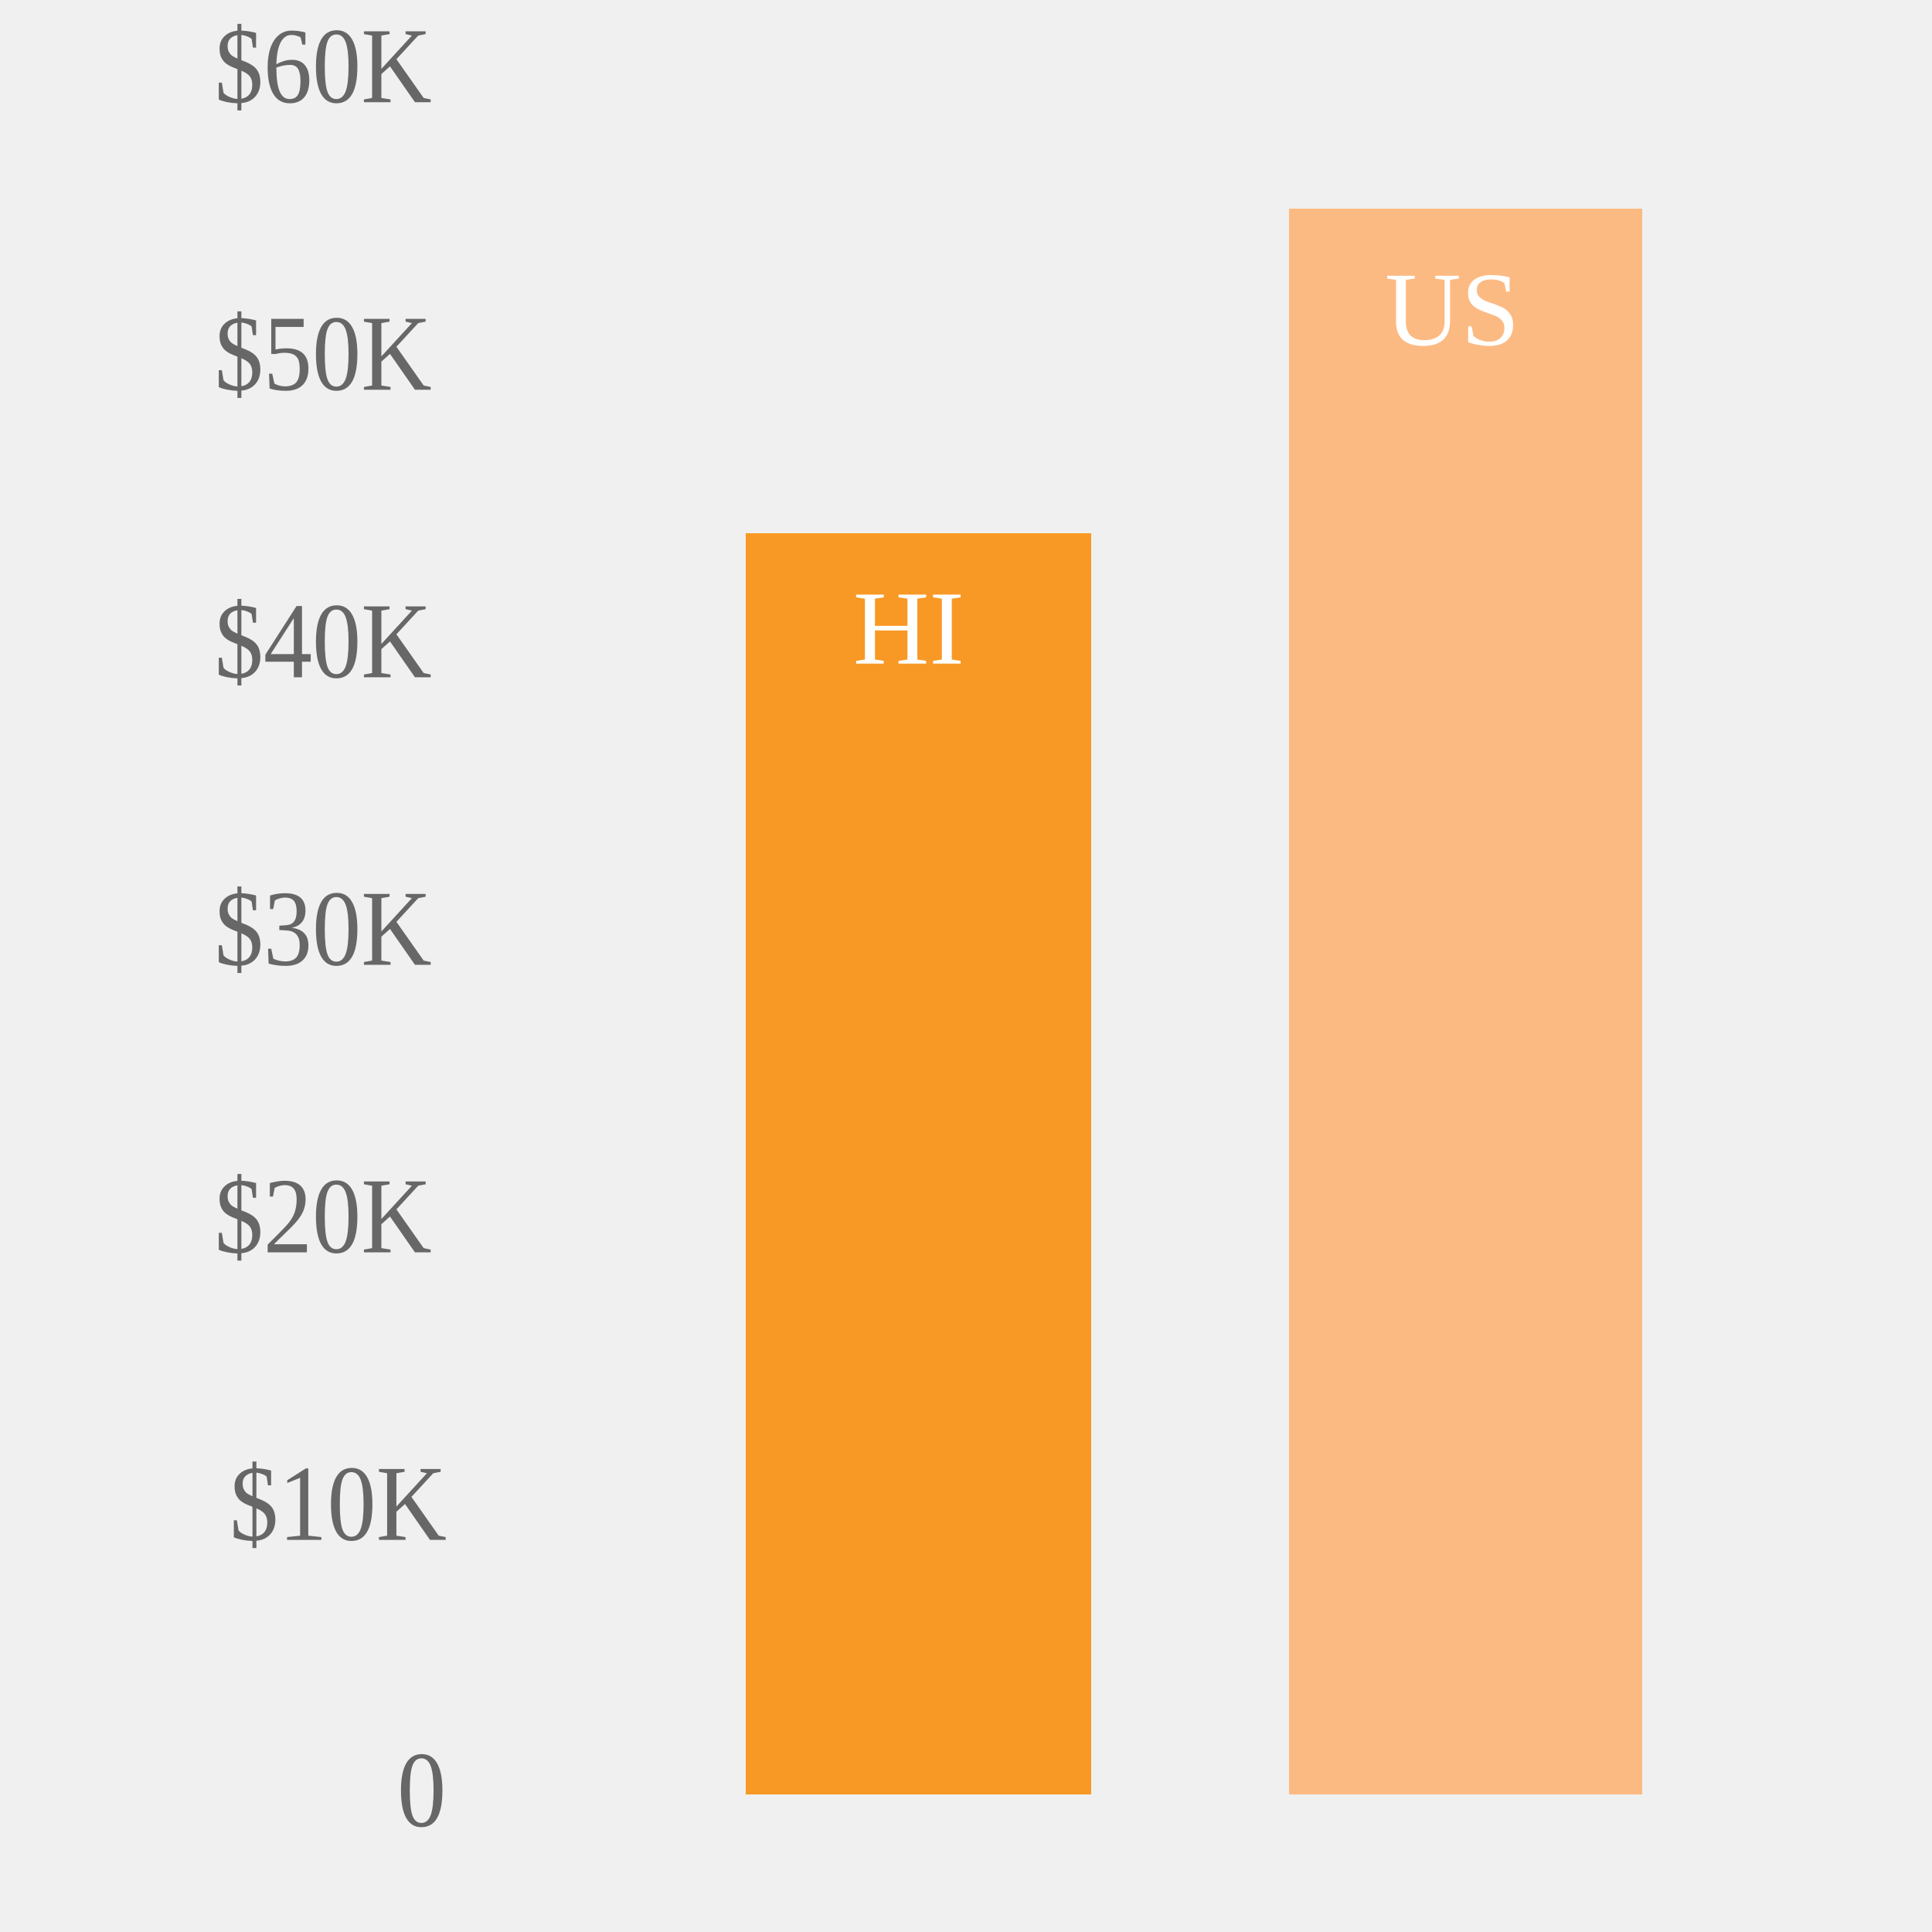
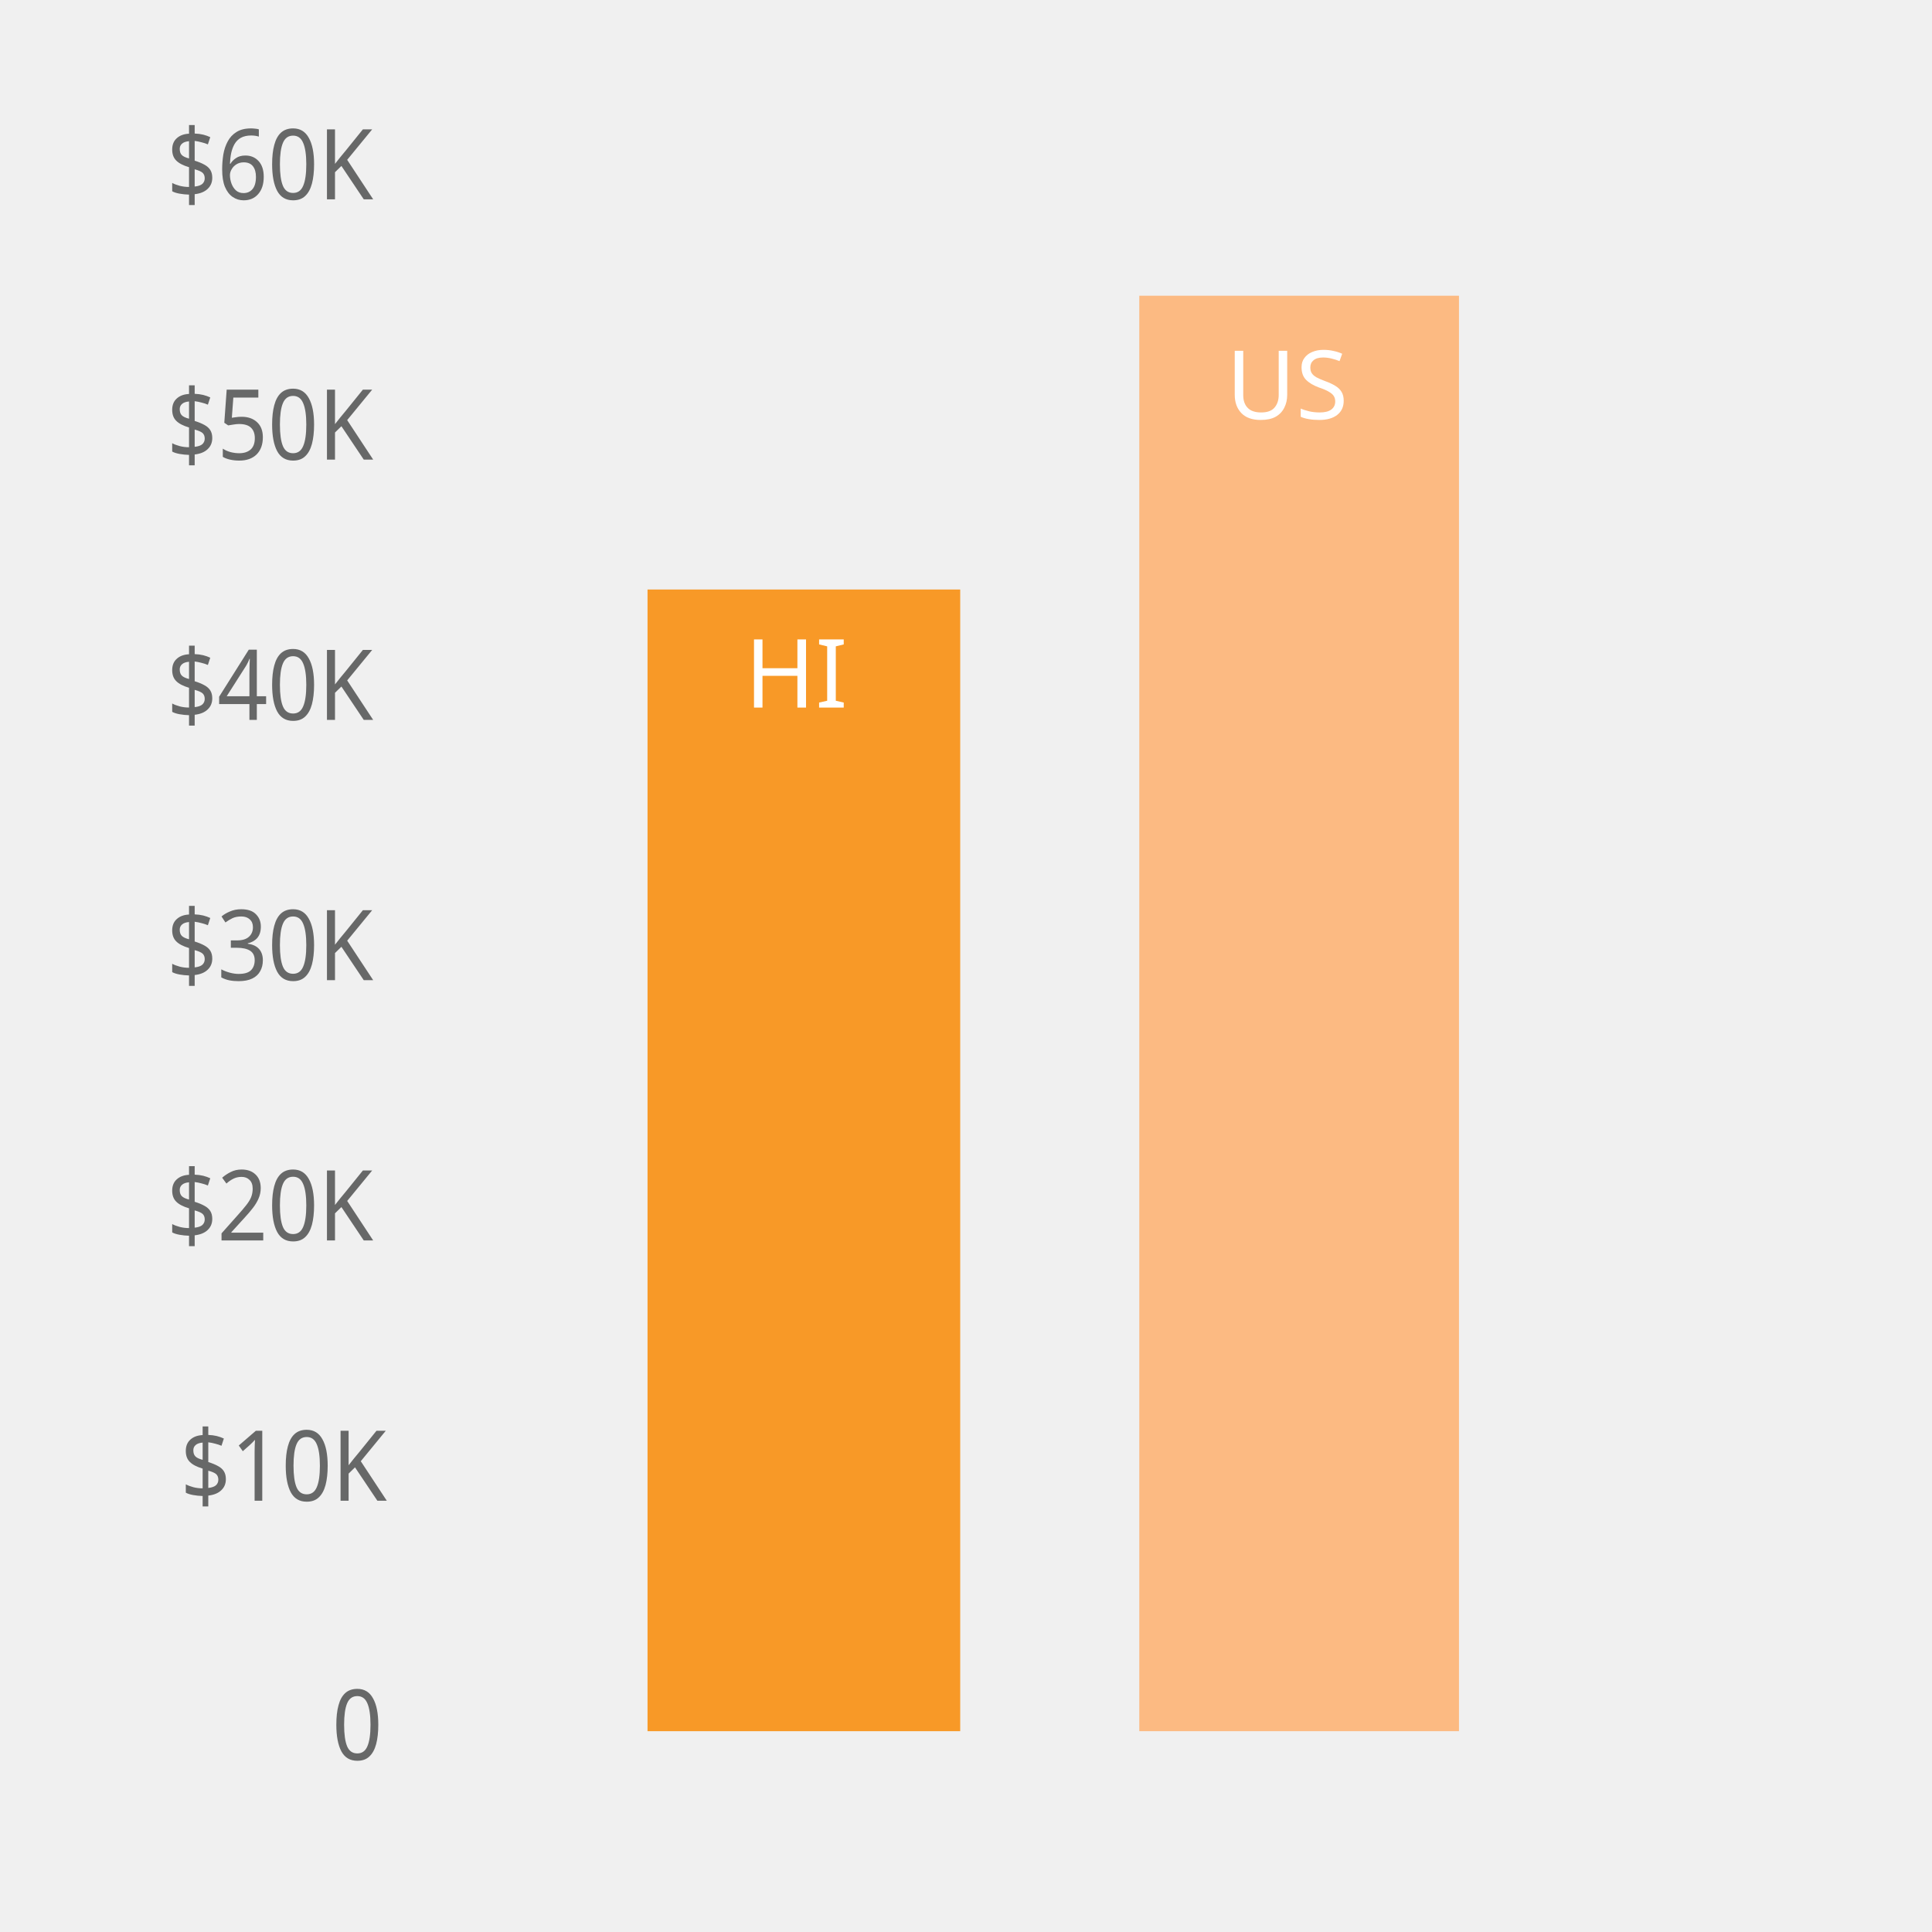
- <svg xmlns="http://www.w3.org/2000/svg" id="Layer_1" viewBox="0 0 250 250">
-   <style>.st0{fill:#F89925;} .st1{fill:#676767;} .st2{font-family:&amp;apos;Montserrat-Regular&amp;apos;;} .st3{font-size:14px;} .st4{fill:none;} .st5{fill:#FCBA83;} .st6{fill:#FFFFFF;} .st7{font-family:&amp;apos;Gotham-Bold&amp;apos;;} .st8{font-size:13.636px;}</style>
-   <path class="st0" d="M96.5 69h44.7v163.2H96.5V69z" />
-   <text transform="matrix(.903 0 0 1 29.706 199.26)" class="st1 st2 st3">$10K</text>
-   <text transform="matrix(.903 0 0 1 27.762 162.055)" class="st1 st2 st3">$20K</text>
-   <text transform="matrix(.903 0 0 1 27.762 124.847)" class="st1 st2 st3">$30K</text>
-   <text transform="matrix(.903 0 0 1 27.762 87.64)" class="st1 st2 st3">$40K</text>
-   <text transform="matrix(.903 0 0 1 27.762 50.432)" class="st1 st2 st3">$50K</text>
-   <text transform="matrix(.903 0 0 1 27.762 13.225)" class="st1 st2 st3">$60K</text>
-   <path class="st4" d="M51.4 226.1h30.5v22.2H51.4z" />
-   <text transform="matrix(.903 0 0 1 51.405 236.296)" class="st1 st2 st3">0</text>
-   <path class="st5" d="M166.8 27h45.7v205.2h-45.7z" />
+ <svg xmlns="http://www.w3.org/2000/svg" width="217" height="217" viewBox="0 0 217 217">
+   <path fill="#F89927" d="M72.73 66.214h35.12v128.23H72.73V66.213z" />
+   <text transform="matrix(.903 0 0 1 20.248 168.56)" fill="#676868" font-family="'ArialMT'" font-size="11">$10K</text>
+   <text transform="matrix(.903 0 0 1 18.72 139.327)" fill="#676868" font-family="'ArialMT'" font-size="11">$20K</text>
+   <text transform="matrix(.903 0 0 1 18.72 110.093)" fill="#676868" font-family="'ArialMT'" font-size="11">$30K</text>
+   <text transform="matrix(.903 0 0 1 18.72 80.86)" fill="#676868" font-family="'ArialMT'" font-size="11">$40K</text>
+   <text transform="matrix(.903 0 0 1 18.72 51.624)" fill="#676868" font-family="'ArialMT'" font-size="11">$50K</text>
+   <text transform="matrix(.903 0 0 1 18.72 22.39)" fill="#676868" font-family="'ArialMT'" font-size="11">$60K</text>
+   <path fill="none" d="M37.293 189.65h23.964v17.44H37.293z" />
+   <text transform="matrix(.903 0 0 1 37.297 197.66)" fill="#676868" font-family="'ArialMT'" font-size="11">0</text>
+   <path fill="#FCBA82" d="M127.964 33.214h35.907v161.23h-35.906z" />
  <g>
-     <path class="st4" d="M179.2 34.7h43v34.1h-43z" />
-     <text transform="translate(179.212 44.623)" class="st6 st7 st8">US</text>
+     <path fill="none" d="M137.706 39.264h33.786v26.793h-33.786z" />
+     <text transform="translate(137.717 47.06)" fill="#FFF" font-family="'GothamBook'" font-size="10.714">US</text>
  </g>
-   <path class="st4" d="M110.4 75.9h43V110h-43z" />
-   <text transform="translate(110.39 85.875)" class="st6 st7 st8">HI</text>
+   <path fill="none" d="M83.65 71.635h33.786v26.792H83.65z" />
+   <text transform="translate(83.642 79.473)" fill="#FFF" font-family="'GothamBook'" font-size="10.714">HI</text>
</svg>
